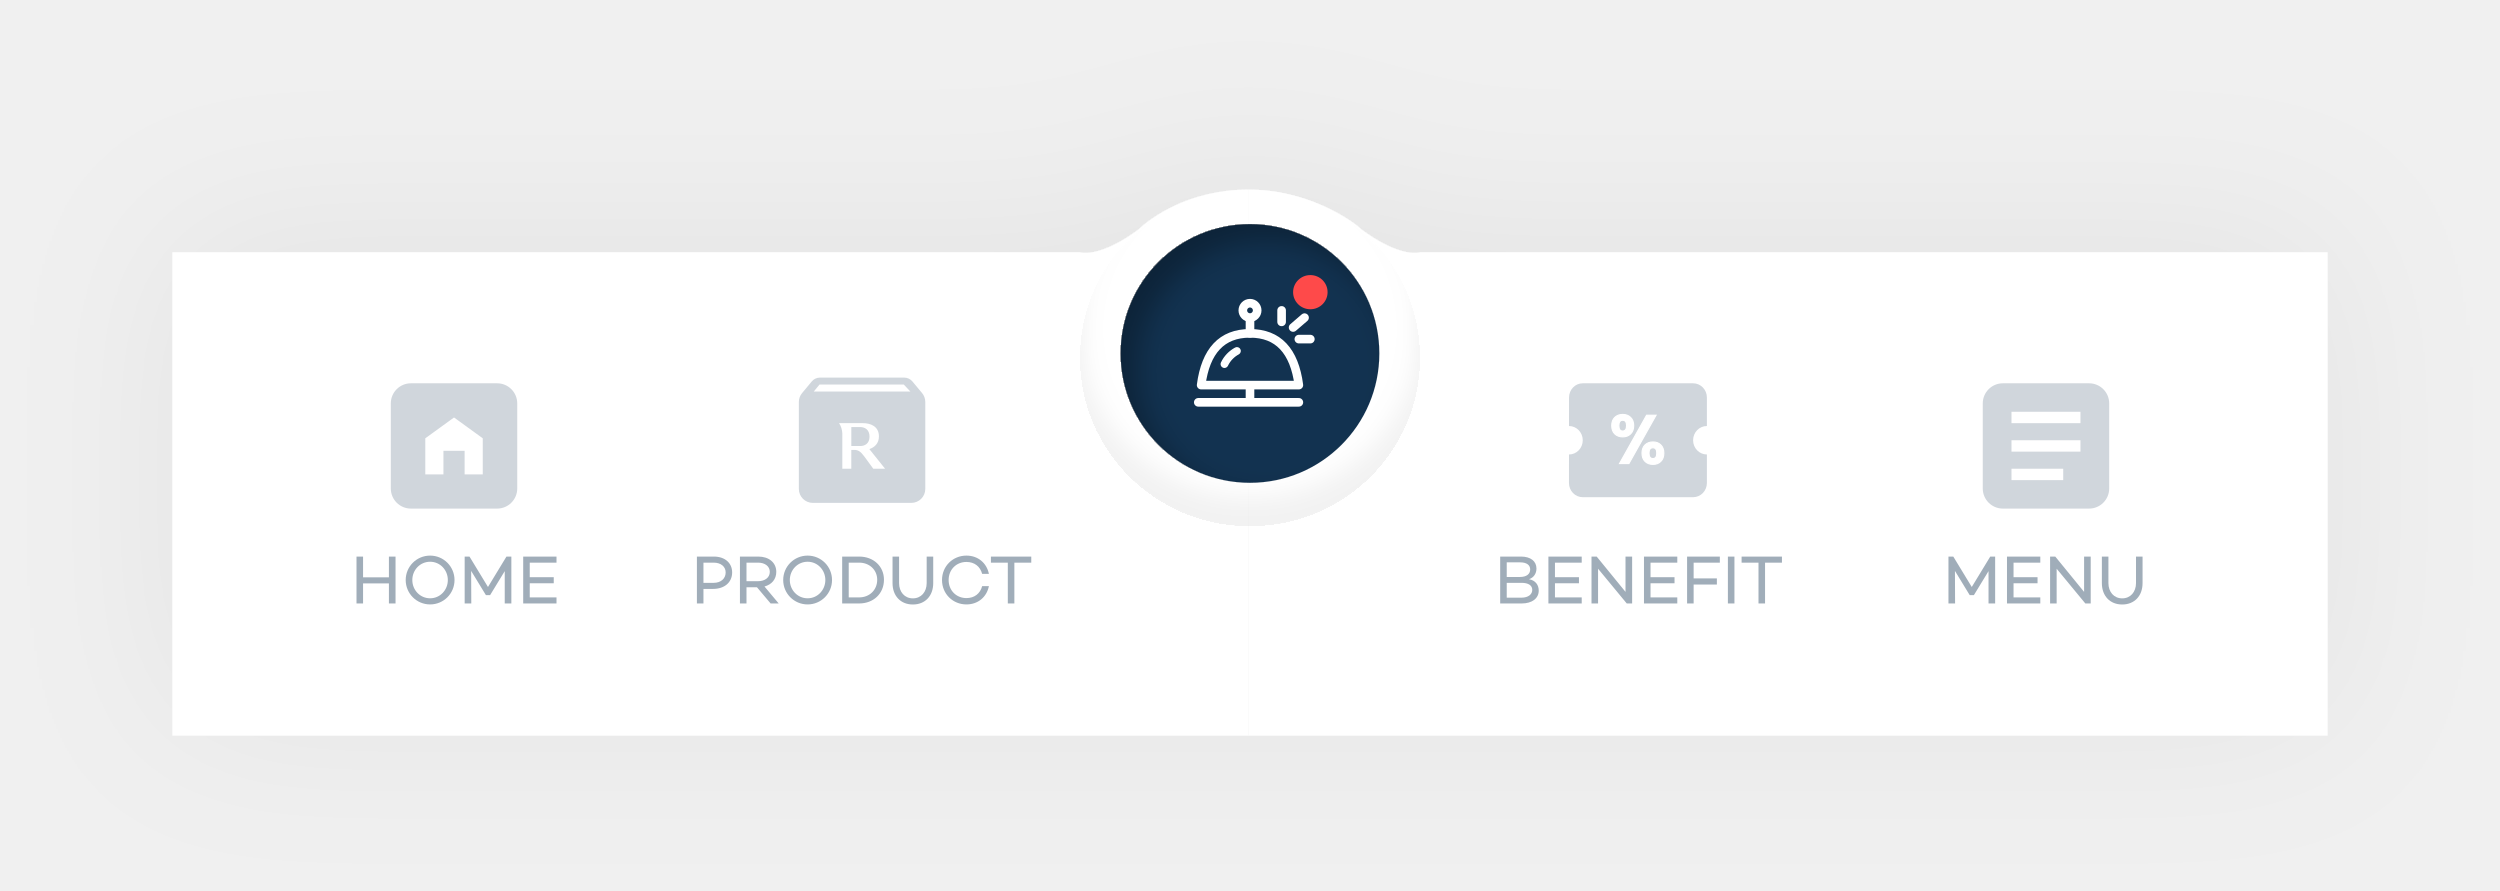
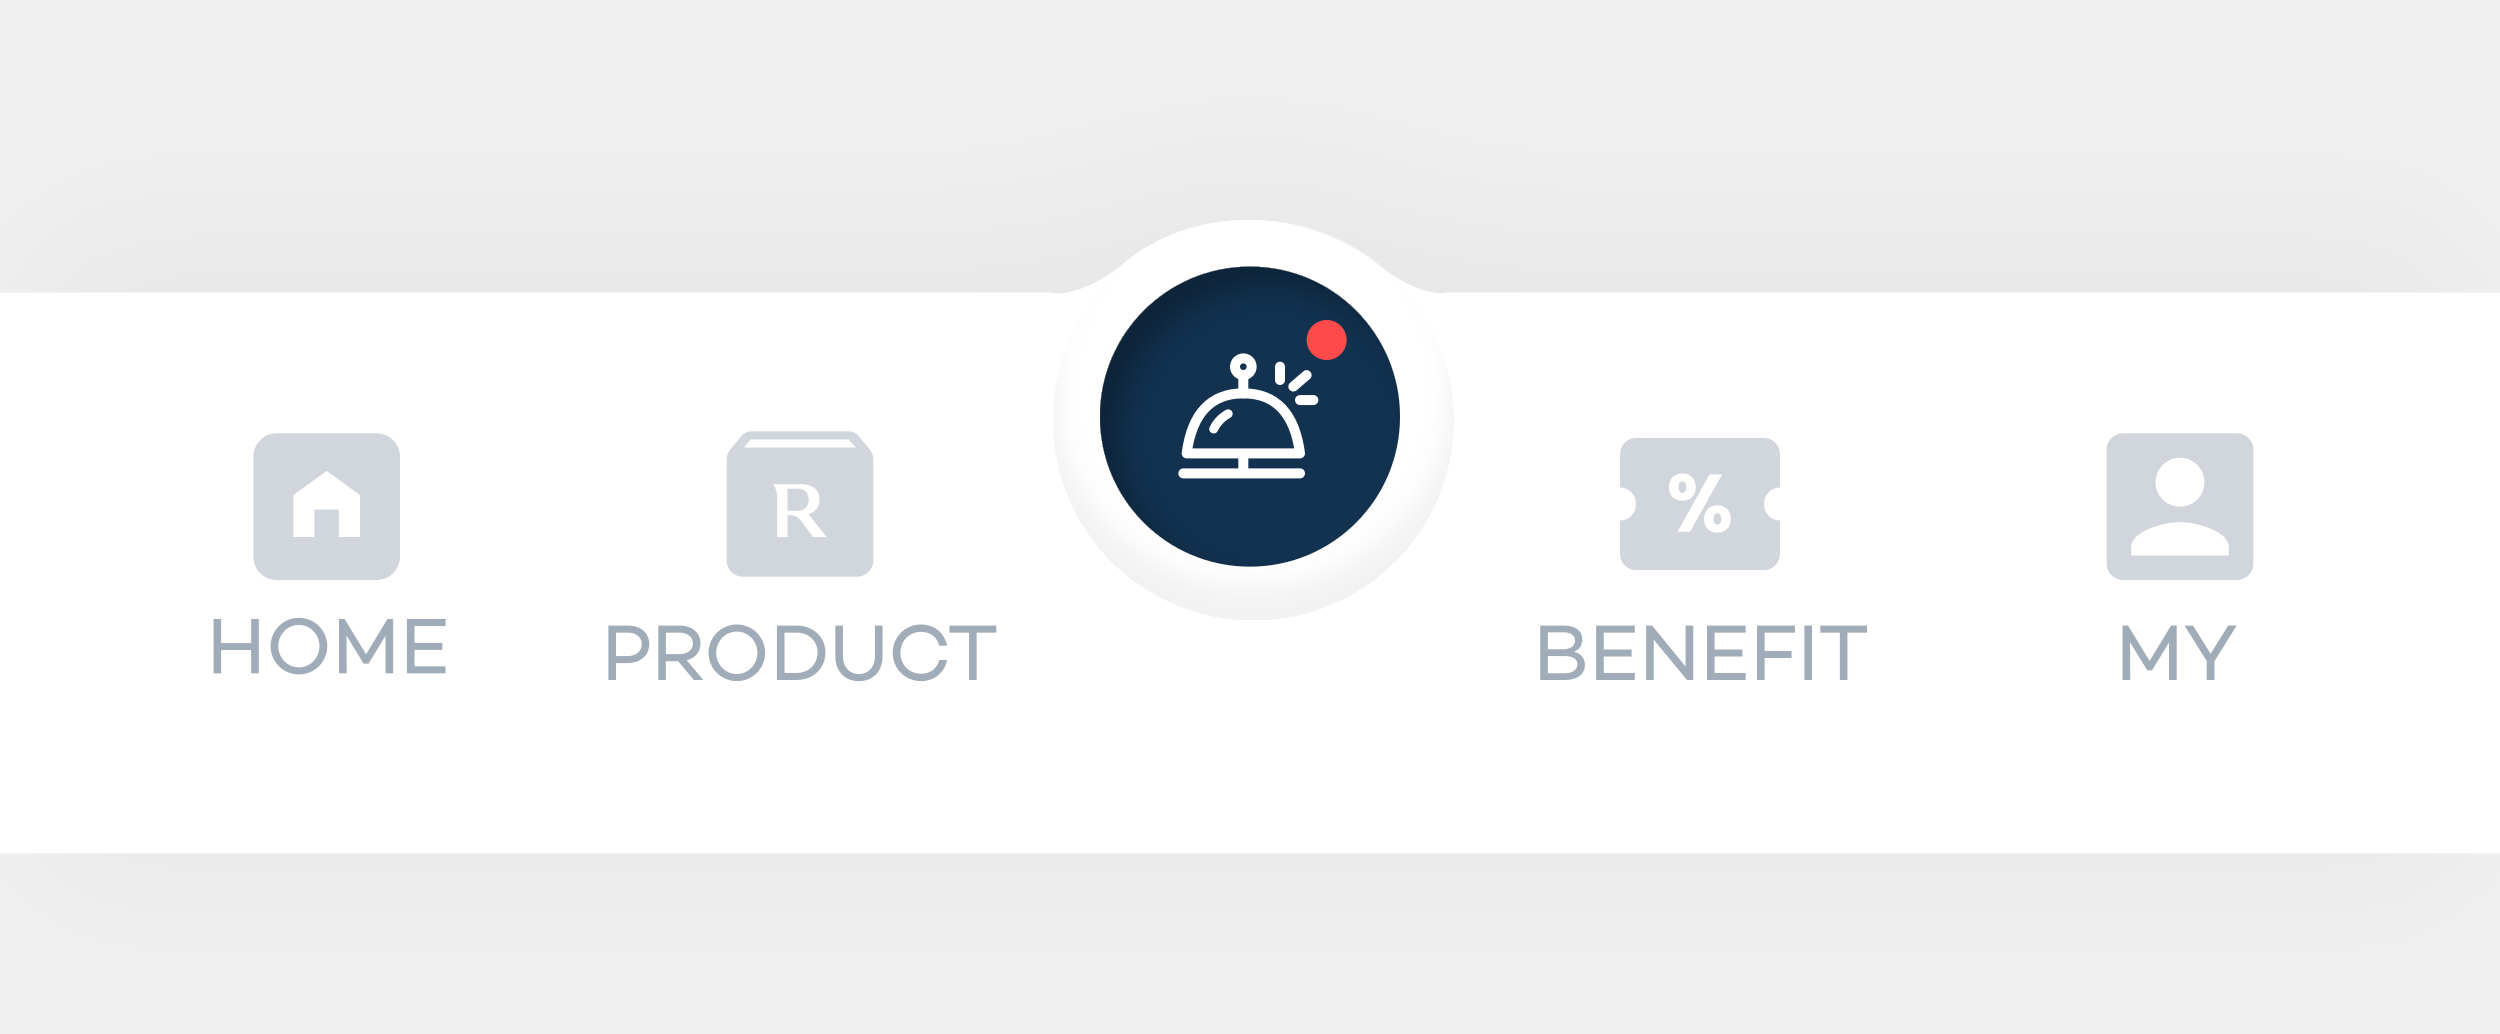
- <svg xmlns="http://www.w3.org/2000/svg" width="435" height="155" viewBox="0 0 435 155" fill="none">
-   <g filter="url(#filter0_d_240_4266)">
-     <path d="M187.895 43.897H30V128H217.218V33C206.786 33 200.207 37.936 198.045 39.985C192.632 44.009 189.023 44.27 187.895 43.897Z" fill="white" />
-     <path d="M247.105 43.897H405V128H217.218V33C227.086 33 234.793 37.936 236.955 39.985C242.368 44.009 245.977 44.27 247.105 43.897Z" fill="white" />
+ <svg xmlns="http://www.w3.org/2000/svg" width="375" height="155" viewBox="0 0 375 155" fill="none">
+   <g filter="url(#filter0_d_435_5675)">
+     <path d="M157.895 43.897H0V128H187.218V33C176.786 33 170.207 37.936 168.045 39.985C162.632 44.009 159.023 44.27 157.895 43.897Z" fill="white" />
+     <path d="M217.105 43.897H375V128H187.218V33C197.086 33 204.793 37.936 206.955 39.985C212.368 44.009 215.977 44.27 217.105 43.897Z" fill="white" />
  </g>
-   <g opacity="0.5" filter="url(#filter1_i_240_4266)">
-     <ellipse cx="217.5" cy="62.243" rx="29.5" ry="29.234" fill="white" />
+   <g opacity="0.5" filter="url(#filter1_i_435_5675)">
+     <circle cx="188" cy="63" r="30" fill="white" />
  </g>
-   <g filter="url(#filter2_i_240_4266)">
-     <ellipse cx="217.5" cy="61.506" rx="22.5" ry="22.498" fill="#123250" />
+   <g filter="url(#filter2_i_435_5675)">
+     <ellipse cx="187.5" cy="62.498" rx="22.5" ry="22.498" fill="#123250" />
  </g>
-   <path d="M213.055 63.902C212.962 63.901 212.872 63.877 212.791 63.833C212.71 63.788 212.642 63.724 212.592 63.646C212.543 63.568 212.514 63.479 212.508 63.387C212.502 63.295 212.519 63.203 212.558 63.12C213.074 62.032 213.927 61.139 214.992 60.572C215.119 60.511 215.266 60.502 215.401 60.546C215.536 60.59 215.648 60.685 215.714 60.81C215.781 60.936 215.796 61.081 215.757 61.218C215.718 61.354 215.628 61.47 215.505 61.541C214.651 61.996 213.966 62.713 213.553 63.587C213.508 63.681 213.437 63.76 213.349 63.816C213.261 63.871 213.159 63.901 213.055 63.902Z" fill="white" stroke="white" stroke-width="0.25" />
-   <path d="M217.5 58.007V55.507" stroke="white" stroke-width="1.5" stroke-linecap="round" />
-   <circle cx="217.5" cy="54.007" r="1.25" stroke="white" stroke-width="1.5" />
-   <path d="M217.5 67.505V70.005M208.5 70.005H226" stroke="white" stroke-width="1.5" stroke-linecap="round" />
-   <path d="M217.454 58.006C212.626 58.006 209.781 61.031 209 67.006H226C225.219 61.033 222.38 58.006 217.522 58.006H217.454Z" stroke="white" stroke-width="1.5" stroke-linejoin="round" />
-   <path d="M223 56.007V54.007" stroke="white" stroke-width="1.5" stroke-linecap="round" />
-   <path d="M226 59.006L228 59.006" stroke="white" stroke-width="1.5" stroke-linecap="round" />
-   <path d="M225 56.983L226.99 55.271" stroke="white" stroke-width="1.5" stroke-linecap="round" />
-   <ellipse cx="228" cy="50.837" rx="3" ry="2.973" fill="#FE4A4A" />
-   <rect opacity="0.5" x="337" y="58.766" width="38" height="37.657" fill="white" />
-   <rect x="345" y="66.693" width="22" height="21.802" rx="3.5" fill="#D0D6DC" />
-   <rect x="350" y="71.648" width="12" height="1.982" fill="white" />
-   <rect x="350" y="76.603" width="12" height="1.982" fill="white" />
-   <rect x="350" y="81.559" width="9" height="1.982" fill="white" />
-   <path d="M347.156 96.843V105.003H346.004V99.375L343.46 103.551H342.728L340.16 99.339L340.184 105.003H339.032V96.843H339.872L343.088 102.135L346.304 96.843H347.156ZM350.356 97.899V100.431H354.532V101.487H350.356V103.947H355.012V105.003H349.216V96.843H355.012V97.899H350.356ZM363.784 96.843V105.003H362.848L357.856 98.955V105.003H356.716V96.843H357.616L362.632 102.987V96.843H363.784ZM372.805 96.843V101.463C372.805 103.695 371.389 105.183 369.265 105.183C367.141 105.183 365.725 103.695 365.725 101.463V96.843H366.865V101.463C366.865 102.999 367.825 104.115 369.265 104.115C370.705 104.115 371.665 102.999 371.665 101.463V96.843H372.805Z" fill="#A0ADB9" />
-   <path d="M266.048 100.779C267.188 100.995 267.74 101.787 267.74 102.771C267.74 104.103 266.588 105.003 264.776 105.003H261.032V96.843H264.656C266.324 96.843 267.344 97.647 267.344 98.931C267.344 99.795 266.864 100.515 266.048 100.779ZM262.172 97.851V100.395H264.452C265.616 100.395 266.252 99.891 266.252 99.075C266.252 98.319 265.628 97.851 264.536 97.851H262.172ZM262.172 103.995H264.728C265.94 103.995 266.612 103.407 266.612 102.639C266.612 101.847 265.916 101.415 264.764 101.415H262.172V103.995ZM270.563 97.899V100.431H274.739V101.487H270.563V103.947H275.219V105.003H269.423V96.843H275.219V97.899H270.563ZM283.991 96.843V105.003H283.055L278.063 98.955V105.003H276.923V96.843H277.823L282.839 102.987V96.843H283.991ZM287.192 97.899V100.431H291.368V101.487H287.192V103.947H291.848V105.003H286.052V96.843H291.848V97.899H287.192ZM294.692 97.899V100.647H298.736V101.703H294.692V105.003H293.552V96.843H299.252V97.899H294.692ZM301.793 96.843V105.003H300.653V96.843H301.793ZM310.059 97.899H307.119V105.003H305.979V97.899H303.039V96.843H310.059V97.899Z" fill="#A0ADB9" />
-   <path d="M294.6 76.603C294.6 75.234 295.674 74.126 297 74.126V69.171C297 67.802 295.926 66.693 294.6 66.693H275.4C274.074 66.693 273.012 67.802 273.012 69.171L273.006 74.126C274.332 74.132 275.4 75.241 275.4 76.603C275.4 77.972 274.326 79.081 273.006 79.081L273 84.035C273 85.404 274.074 86.513 275.4 86.513H294.6C295.926 86.513 297 85.404 297 84.035V79.081C295.674 79.081 294.6 77.972 294.6 76.603ZM289.296 82.549L285 79.7L280.704 82.549L282 77.452L278.052 74.12L283.146 73.81L285 68.923L286.854 73.81L291.948 74.12L288 77.452L289.296 82.549Z" fill="#D0D6DC" />
-   <rect x="278" y="68.676" width="14" height="16.847" fill="#D0D6DC" />
-   <path d="M280.444 74.057C280.444 73.449 280.62 72.973 280.972 72.629C281.332 72.285 281.792 72.113 282.352 72.113C282.912 72.113 283.368 72.285 283.72 72.629C284.08 72.973 284.26 73.449 284.26 74.057C284.26 74.673 284.08 75.153 283.72 75.497C283.368 75.841 282.912 76.013 282.352 76.013C281.792 76.013 281.332 75.841 280.972 75.497C280.62 75.153 280.444 74.673 280.444 74.057ZM288.148 72.257L283.432 80.657H281.8L286.504 72.257H288.148ZM282.34 73.121C281.9 73.121 281.68 73.433 281.68 74.057C281.68 74.689 281.9 75.005 282.34 75.005C282.556 75.005 282.724 74.929 282.844 74.777C282.964 74.617 283.024 74.377 283.024 74.057C283.024 73.433 282.796 73.121 282.34 73.121ZM285.712 78.845C285.712 78.229 285.888 77.753 286.24 77.417C286.6 77.073 287.06 76.901 287.62 76.901C288.18 76.901 288.632 77.073 288.976 77.417C289.328 77.753 289.504 78.229 289.504 78.845C289.504 79.461 289.328 79.941 288.976 80.285C288.632 80.629 288.18 80.801 287.62 80.801C287.052 80.801 286.592 80.629 286.24 80.285C285.888 79.941 285.712 79.461 285.712 78.845ZM287.608 77.909C287.152 77.909 286.924 78.221 286.924 78.845C286.924 79.477 287.152 79.793 287.608 79.793C288.056 79.793 288.28 79.477 288.28 78.845C288.28 78.221 288.056 77.909 287.608 77.909Z" fill="white" />
-   <path d="M280.972 72.629L280.903 72.557L280.902 72.558L280.972 72.629ZM283.72 72.629L283.65 72.701L283.651 72.701L283.72 72.629ZM283.72 75.497L283.651 75.425L283.65 75.426L283.72 75.497ZM280.972 75.497L280.902 75.569L280.903 75.57L280.972 75.497ZM288.148 72.257L288.235 72.306L288.319 72.157H288.148V72.257ZM283.432 80.657V80.757H283.491L283.519 80.706L283.432 80.657ZM281.8 80.657L281.713 80.608L281.629 80.757H281.8V80.657ZM286.504 72.257V72.157H286.445L286.417 72.208L286.504 72.257ZM282.844 74.777L282.923 74.839L282.924 74.837L282.844 74.777ZM286.24 77.417L286.309 77.49L286.309 77.49L286.24 77.417ZM288.976 77.417L288.905 77.488L288.907 77.49L288.976 77.417ZM288.976 80.285L288.906 80.214L288.905 80.215L288.976 80.285ZM286.24 80.285L286.31 80.214L286.24 80.285ZM280.544 74.057C280.544 73.469 280.713 73.022 281.042 72.701L280.902 72.558C280.527 72.925 280.344 73.429 280.344 74.057H280.544ZM281.041 72.701C281.38 72.378 281.814 72.213 282.352 72.213V72.013C281.77 72.013 281.284 72.193 280.903 72.557L281.041 72.701ZM282.352 72.213C282.89 72.213 283.319 72.378 283.65 72.701L283.79 72.558C283.417 72.193 282.934 72.013 282.352 72.013V72.213ZM283.651 72.701C283.987 73.023 284.16 73.47 284.16 74.057H284.36C284.36 73.428 284.173 72.924 283.789 72.557L283.651 72.701ZM284.16 74.057C284.16 74.653 283.987 75.104 283.651 75.425L283.789 75.57C284.173 75.202 284.36 74.694 284.36 74.057H284.16ZM283.65 75.426C283.319 75.749 282.89 75.913 282.352 75.913V76.113C282.934 76.113 283.417 75.934 283.79 75.569L283.65 75.426ZM282.352 75.913C281.814 75.913 281.38 75.749 281.041 75.425L280.903 75.57C281.284 75.934 281.77 76.113 282.352 76.113V75.913ZM281.042 75.426C280.714 75.105 280.544 74.653 280.544 74.057H280.344C280.344 74.693 280.526 75.201 280.902 75.569L281.042 75.426ZM288.061 72.208L283.345 80.608L283.519 80.706L288.235 72.306L288.061 72.208ZM283.432 80.557H281.8V80.757H283.432V80.557ZM281.887 80.706L286.591 72.306L286.417 72.208L281.713 80.608L281.887 80.706ZM286.504 72.357H288.148V72.157H286.504V72.357ZM282.34 73.021C282.093 73.021 281.895 73.111 281.763 73.298C281.636 73.478 281.58 73.737 281.58 74.057H281.78C281.78 73.754 281.834 73.544 281.927 73.413C282.015 73.288 282.147 73.221 282.34 73.221V73.021ZM281.58 74.057C281.58 74.382 281.636 74.643 281.763 74.825C281.895 75.014 282.093 75.105 282.34 75.105V74.905C282.147 74.905 282.015 74.838 281.927 74.711C281.834 74.578 281.78 74.365 281.78 74.057H281.58ZM282.34 75.105C282.583 75.105 282.781 75.018 282.922 74.839L282.766 74.715C282.667 74.84 282.529 74.905 282.34 74.905V75.105ZM282.924 74.837C283.063 74.652 283.124 74.387 283.124 74.057H282.924C282.924 74.368 282.865 74.582 282.764 74.717L282.924 74.837ZM283.124 74.057C283.124 73.736 283.066 73.477 282.934 73.296C282.797 73.11 282.593 73.021 282.34 73.021V73.221C282.543 73.221 282.681 73.289 282.772 73.414C282.868 73.546 282.924 73.754 282.924 74.057H283.124ZM285.812 78.845C285.812 78.249 285.982 77.802 286.309 77.49L286.171 77.345C285.794 77.704 285.612 78.21 285.612 78.845H285.812ZM286.309 77.49C286.648 77.166 287.082 77.001 287.62 77.001V76.801C287.038 76.801 286.552 76.981 286.171 77.345L286.309 77.49ZM287.62 77.001C288.158 77.001 288.583 77.166 288.905 77.488L289.047 77.347C288.681 76.981 288.202 76.801 287.62 76.801V77.001ZM288.907 77.49C289.234 77.802 289.404 78.249 289.404 78.845H289.604C289.604 78.21 289.422 77.704 289.045 77.345L288.907 77.49ZM289.404 78.845C289.404 79.442 289.234 79.893 288.906 80.214L289.046 80.357C289.422 79.989 289.604 79.481 289.604 78.845H289.404ZM288.905 80.215C288.583 80.537 288.158 80.701 287.62 80.701V80.901C288.202 80.901 288.681 80.722 289.047 80.356L288.905 80.215ZM287.62 80.701C287.074 80.701 286.64 80.537 286.31 80.214L286.17 80.357C286.544 80.722 287.03 80.901 287.62 80.901V80.701ZM286.31 80.214C285.982 79.893 285.812 79.442 285.812 78.845H285.612C285.612 79.481 285.794 79.989 286.17 80.357L286.31 80.214ZM287.608 77.809C287.355 77.809 287.151 77.898 287.014 78.084C286.882 78.265 286.824 78.524 286.824 78.845H287.024C287.024 78.542 287.08 78.334 287.176 78.202C287.267 78.077 287.405 78.009 287.608 78.009V77.809ZM286.824 78.845C286.824 79.17 286.882 79.432 287.014 79.615C287.15 79.803 287.354 79.893 287.608 79.893V79.693C287.406 79.693 287.268 79.625 287.176 79.498C287.08 79.364 287.024 79.152 287.024 78.845H286.824ZM287.608 79.893C287.859 79.893 288.06 79.803 288.194 79.614C288.323 79.431 288.38 79.17 288.38 78.845H288.18C288.18 79.153 288.125 79.365 288.03 79.498C287.94 79.626 287.805 79.693 287.608 79.693V79.893ZM288.38 78.845C288.38 78.524 288.323 78.266 288.193 78.085C288.059 77.898 287.858 77.809 287.608 77.809V78.009C287.806 78.009 287.941 78.076 288.031 78.201C288.125 78.333 288.18 78.542 288.18 78.845H288.38Z" fill="white" />
-   <path d="M121.261 96.843H124.213C126.121 96.843 127.393 97.947 127.393 99.603C127.393 101.331 126.061 102.471 124.069 102.471H122.401V105.003H121.261V96.843ZM122.401 101.415H124.177C125.425 101.415 126.265 100.683 126.265 99.603C126.265 98.583 125.425 97.899 124.177 97.899H122.401V101.415ZM131.713 102.183H129.889V105.003H128.749V96.843H131.941C133.777 96.843 135.073 97.875 135.073 99.507C135.073 100.803 134.269 101.715 133.021 102.051L135.493 105.003H134.089L131.713 102.183ZM129.889 101.127H131.905C133.069 101.127 133.945 100.515 133.945 99.507C133.945 98.511 133.069 97.899 131.905 97.899H129.889V101.127ZM140.525 96.675C142.877 96.675 144.773 98.571 144.773 100.923C144.773 103.275 142.877 105.171 140.525 105.171C138.173 105.171 136.277 103.275 136.277 100.923C136.277 98.571 138.173 96.675 140.525 96.675ZM140.525 104.103C142.265 104.103 143.609 102.663 143.609 100.923C143.609 99.183 142.265 97.743 140.525 97.743C138.773 97.743 137.429 99.183 137.429 100.923C137.429 102.663 138.773 104.103 140.525 104.103ZM146.538 96.843H149.49C151.998 96.843 153.81 98.535 153.81 100.875C153.81 103.275 151.998 105.003 149.49 105.003H146.538V96.843ZM147.678 103.947H149.49C151.302 103.947 152.634 102.651 152.634 100.875C152.634 99.171 151.302 97.899 149.49 97.899H147.678V103.947ZM162.381 96.843V101.463C162.381 103.695 160.965 105.183 158.841 105.183C156.717 105.183 155.301 103.695 155.301 101.463V96.843H156.441V101.463C156.441 102.999 157.401 104.115 158.841 104.115C160.281 104.115 161.241 102.999 161.241 101.463V96.843H162.381ZM168.158 104.067C169.562 104.067 170.558 103.275 170.894 101.991H172.07C171.686 103.887 170.174 105.171 168.158 105.171C165.806 105.171 163.91 103.347 163.91 100.923C163.91 98.499 165.806 96.675 168.158 96.675C170.174 96.675 171.686 97.959 172.07 99.855H170.894C170.558 98.571 169.562 97.779 168.158 97.779C166.406 97.779 165.062 99.099 165.062 100.923C165.062 102.747 166.406 104.067 168.158 104.067ZM179.44 97.899H176.5V105.003H175.36V97.899H172.42V96.843H179.44V97.899Z" fill="#A0ADB9" />
-   <path d="M160.444 68.397L158.751 66.362C158.409 65.963 157.902 65.702 157.333 65.702H142.667C142.098 65.702 141.591 65.963 141.255 66.362L139.562 68.397C139.208 68.821 139 69.354 139 69.941V85.081C139 86.42 140.094 87.504 141.444 87.504H158.556C159.906 87.504 161 86.42 161 85.081V69.941C161 69.354 160.792 68.821 160.444 68.397ZM150 73.575L156.722 80.237H152.444V82.659H147.556V80.237H143.278L150 73.575ZM141.597 68.124L142.593 66.913H157.26L158.403 68.124H141.597Z" fill="#D0D6DC" />
-   <rect x="142" y="71.648" width="16" height="12.883" fill="#D0D6DC" />
-   <path d="M152.934 75.932C152.934 74.143 151.415 73.63 150.18 73.63H146C146.343 74.161 146.537 74.778 146.563 75.416V81.558H148.124V78.283H148.624C149.266 78.283 149.716 78.5 150.383 79.416L151.949 81.558H154L151.269 78.141C152.16 77.842 152.934 77.175 152.934 75.932ZM148.129 77.607V74.305H149.629C150.489 74.305 151.297 74.746 151.297 75.981C151.297 77.216 150.422 77.607 149.724 77.607H148.129Z" fill="white" />
-   <rect opacity="0.5" x="60" y="58.766" width="38" height="37.657" fill="white" />
-   <rect x="68" y="66.693" width="22" height="21.802" rx="3.5" fill="#D0D6DC" />
-   <path d="M84 82.55V76.266L79 72.64L74 76.266V82.55H77.158V78.441H80.842V82.55H84Z" fill="white" />
-   <path d="M68.824 96.843V105.003H67.672V101.511H63.172V105.003H62.032V96.843H63.172V100.455H67.672V96.843H68.824ZM74.839 96.675C77.191 96.675 79.087 98.571 79.087 100.923C79.087 103.275 77.191 105.171 74.839 105.171C72.487 105.171 70.591 103.275 70.591 100.923C70.591 98.571 72.487 96.675 74.839 96.675ZM74.839 104.103C76.579 104.103 77.923 102.663 77.923 100.923C77.923 99.183 76.579 97.743 74.839 97.743C73.087 97.743 71.743 99.183 71.743 100.923C71.743 102.663 73.087 104.103 74.839 104.103ZM88.976 96.843V105.003H87.824V99.375L85.28 103.551H84.548L81.98 99.339L82.004 105.003H80.852V96.843H81.692L84.908 102.135L88.124 96.843H88.976ZM92.176 97.899V100.431H96.352V101.487H92.176V103.947H96.832V105.003H91.036V96.843H96.832V97.899H92.176Z" fill="#A0ADB9" />
+   <path d="M182.056 64.902C181.963 64.902 181.873 64.878 181.792 64.833C181.711 64.788 181.643 64.724 181.593 64.647C181.544 64.569 181.515 64.48 181.509 64.388C181.503 64.296 181.52 64.204 181.559 64.12C182.075 63.032 182.928 62.139 183.992 61.573C184.12 61.512 184.267 61.502 184.402 61.547C184.537 61.591 184.649 61.686 184.715 61.811C184.782 61.936 184.797 62.082 184.758 62.218C184.719 62.354 184.629 62.47 184.506 62.541C183.652 62.996 182.967 63.714 182.554 64.588C182.509 64.681 182.438 64.761 182.35 64.816C182.262 64.872 182.16 64.902 182.056 64.902Z" fill="white" stroke="white" stroke-width="0.25" />
+   <path d="M186.5 59.007V56.507" stroke="white" stroke-width="1.5" stroke-linecap="round" />
+   <circle cx="186.5" cy="55.007" r="1.25" stroke="white" stroke-width="1.5" />
+   <path d="M186.5 68.506V71.006M177.5 71.006H195" stroke="white" stroke-width="1.5" stroke-linecap="round" />
+   <path d="M186.454 59.007C181.626 59.007 178.781 62.032 178 68.007H195C194.219 62.034 191.38 59.007 186.522 59.007H186.454Z" stroke="white" stroke-width="1.5" stroke-linejoin="round" />
+   <path d="M192 57.007V55.007" stroke="white" stroke-width="1.5" stroke-linecap="round" />
+   <path d="M195 60.007L197 60.007" stroke="white" stroke-width="1.5" stroke-linecap="round" />
+   <path d="M194 57.983L195.99 56.271" stroke="white" stroke-width="1.5" stroke-linecap="round" />
+   <circle cx="199" cy="51" r="3" fill="#FE4A4A" />
+   <path d="M326.504 93.84V102H325.352V96.372L322.808 100.548H322.076L319.508 96.336L319.532 102H318.38V93.84H319.22L322.436 99.132L325.652 93.84H326.504ZM335.499 93.84L332.175 99.168V102H331.011V99.168L327.687 93.84H328.959L331.587 98.064L334.227 93.84H335.499Z" fill="#A0ADB9" />
+   <path d="M316 67.444V84.555C316 85.906 317.094 87 318.444 87H335.556C336.906 87 338 85.906 338 84.555V67.444C338 66.094 336.906 65 335.556 65H318.444C317.094 65 316 66.094 316 67.444ZM330.667 72.333C330.667 74.362 329.023 76 327 76C324.977 76 323.333 74.362 323.333 72.333C323.333 70.31 324.977 68.666 327 68.666C329.023 68.666 330.667 70.31 330.667 72.333ZM319.667 82.111C319.667 79.666 324.556 78.322 327 78.322C329.444 78.322 334.333 79.666 334.333 82.111V83.333H319.667V82.111Z" fill="#D0D6DC" />
+   <path d="M236.048 97.776C237.188 97.992 237.74 98.784 237.74 99.768C237.74 101.1 236.588 102 234.776 102H231.032V93.84H234.656C236.324 93.84 237.344 94.644 237.344 95.928C237.344 96.792 236.864 97.512 236.048 97.776ZM232.172 94.848V97.392H234.452C235.616 97.392 236.252 96.888 236.252 96.072C236.252 95.316 235.628 94.848 234.536 94.848H232.172ZM232.172 100.992H234.728C235.94 100.992 236.612 100.404 236.612 99.636C236.612 98.844 235.916 98.412 234.764 98.412H232.172V100.992ZM240.563 94.896V97.428H244.739V98.484H240.563V100.944H245.219V102H239.423V93.84H245.219V94.896H240.563ZM253.991 93.84V102H253.055L248.063 95.952V102H246.923V93.84H247.823L252.839 99.984V93.84H253.991ZM257.192 94.896V97.428H261.368V98.484H257.192V100.944H261.848V102H256.052V93.84H261.848V94.896H257.192ZM264.692 94.896V97.644H268.736V98.7H264.692V102H263.552V93.84H269.252V94.896H264.692ZM271.793 93.84V102H270.653V93.84H271.793ZM280.059 94.896H277.119V102H275.979V94.896H273.039V93.84H280.059V94.896Z" fill="#A0ADB9" />
+   <g clip-path="url(#clip0_435_5675)">
+     <path d="M264.6 75.603C264.6 74.234 265.674 73.126 267 73.126V68.171C267 66.802 265.926 65.693 264.6 65.693H245.4C244.074 65.693 243.012 66.802 243.012 68.171L243.006 73.126C244.332 73.132 245.4 74.24 245.4 75.603C245.4 76.972 244.326 78.081 243.006 78.081L243 83.035C243 84.404 244.074 85.513 245.4 85.513H264.6C265.926 85.513 267 84.404 267 83.035V78.081C265.674 78.081 264.6 76.972 264.6 75.603ZM259.296 81.549L255 78.7L250.704 81.549L252 76.452L248.052 73.119L253.146 72.81L255 67.923L256.854 72.81L261.948 73.119L258 76.452L259.296 81.549Z" fill="#D0D6DC" />
+     <rect x="248" y="67.675" width="14" height="16.847" fill="#D0D6DC" />
+     <path d="M250.444 73.057C250.444 72.449 250.62 71.973 250.972 71.629C251.332 71.285 251.792 71.113 252.352 71.113C252.912 71.113 253.368 71.285 253.72 71.629C254.08 71.973 254.26 72.449 254.26 73.057C254.26 73.673 254.08 74.153 253.72 74.497C253.368 74.841 252.912 75.013 252.352 75.013C251.792 75.013 251.332 74.841 250.972 74.497C250.62 74.153 250.444 73.673 250.444 73.057ZM258.148 71.257L253.432 79.657H251.8L256.504 71.257H258.148ZM252.34 72.121C251.9 72.121 251.68 72.433 251.68 73.057C251.68 73.689 251.9 74.005 252.34 74.005C252.556 74.005 252.724 73.929 252.844 73.777C252.964 73.617 253.024 73.377 253.024 73.057C253.024 72.433 252.796 72.121 252.34 72.121ZM255.712 77.845C255.712 77.229 255.888 76.753 256.24 76.417C256.6 76.073 257.06 75.901 257.62 75.901C258.18 75.901 258.632 76.073 258.976 76.417C259.328 76.753 259.504 77.229 259.504 77.845C259.504 78.461 259.328 78.941 258.976 79.285C258.632 79.629 258.18 79.801 257.62 79.801C257.052 79.801 256.592 79.629 256.24 79.285C255.888 78.941 255.712 78.461 255.712 77.845ZM257.608 76.909C257.152 76.909 256.924 77.221 256.924 77.845C256.924 78.477 257.152 78.793 257.608 78.793C258.056 78.793 258.28 78.477 258.28 77.845C258.28 77.221 258.056 76.909 257.608 76.909Z" fill="white" />
+     <path d="M250.972 71.629L250.903 71.557L250.902 71.558L250.972 71.629ZM253.72 71.629L253.65 71.701L253.651 71.702L253.72 71.629ZM253.72 74.497L253.651 74.425L253.65 74.426L253.72 74.497ZM250.972 74.497L250.902 74.569L250.903 74.57L250.972 74.497ZM258.148 71.257L258.235 71.306L258.319 71.157H258.148V71.257ZM253.432 79.657V79.757H253.491L253.519 79.706L253.432 79.657ZM251.8 79.657L251.713 79.609L251.629 79.757H251.8V79.657ZM256.504 71.257V71.157H256.445L256.417 71.209L256.504 71.257ZM252.844 73.777L252.923 73.839L252.924 73.837L252.844 73.777ZM256.24 76.417L256.309 76.49L256.309 76.49L256.24 76.417ZM258.976 76.417L258.905 76.488L258.907 76.49L258.976 76.417ZM258.976 79.285L258.906 79.214L258.905 79.215L258.976 79.285ZM256.24 79.285L256.31 79.214L256.24 79.285ZM250.544 73.057C250.544 72.469 250.713 72.022 251.042 71.701L250.902 71.558C250.527 71.925 250.344 72.429 250.344 73.057H250.544ZM251.041 71.702C251.38 71.378 251.814 71.213 252.352 71.213V71.013C251.77 71.013 251.284 71.193 250.903 71.557L251.041 71.702ZM252.352 71.213C252.89 71.213 253.319 71.378 253.65 71.701L253.79 71.558C253.417 71.193 252.934 71.013 252.352 71.013V71.213ZM253.651 71.702C253.987 72.023 254.16 72.47 254.16 73.057H254.36C254.36 72.428 254.173 71.924 253.789 71.557L253.651 71.702ZM254.16 73.057C254.16 73.653 253.987 74.104 253.651 74.425L253.789 74.57C254.173 74.203 254.36 73.694 254.36 73.057H254.16ZM253.65 74.426C253.319 74.749 252.89 74.913 252.352 74.913V75.113C252.934 75.113 253.417 74.934 253.79 74.569L253.65 74.426ZM252.352 74.913C251.814 74.913 251.38 74.749 251.041 74.425L250.903 74.57C251.284 74.934 251.77 75.113 252.352 75.113V74.913ZM251.042 74.426C250.714 74.105 250.544 73.654 250.544 73.057H250.344C250.344 73.693 250.526 74.202 250.902 74.569L251.042 74.426ZM258.061 71.208L253.345 79.608L253.519 79.706L258.235 71.306L258.061 71.208ZM253.432 79.557H251.8V79.757H253.432V79.557ZM251.887 79.706L256.591 71.306L256.417 71.209L251.713 79.609L251.887 79.706ZM256.504 71.357H258.148V71.157H256.504V71.357ZM252.34 72.021C252.093 72.021 251.895 72.111 251.763 72.298C251.636 72.478 251.58 72.737 251.58 73.057H251.78C251.78 72.754 251.834 72.544 251.927 72.413C252.015 72.288 252.147 72.221 252.34 72.221V72.021ZM251.58 73.057C251.58 73.382 251.636 73.643 251.763 73.826C251.895 74.014 252.093 74.105 252.34 74.105V73.905C252.147 73.905 252.015 73.838 251.927 73.711C251.834 73.578 251.78 73.365 251.78 73.057H251.58ZM252.34 74.105C252.583 74.105 252.781 74.018 252.922 73.839L252.766 73.715C252.667 73.84 252.529 73.905 252.34 73.905V74.105ZM252.924 73.837C253.063 73.652 253.124 73.387 253.124 73.057H252.924C252.924 73.368 252.865 73.582 252.764 73.717L252.924 73.837ZM253.124 73.057C253.124 72.736 253.066 72.477 252.934 72.296C252.797 72.11 252.593 72.021 252.34 72.021V72.221C252.543 72.221 252.681 72.289 252.772 72.414C252.868 72.546 252.924 72.755 252.924 73.057H253.124ZM255.812 77.845C255.812 77.249 255.982 76.802 256.309 76.49L256.171 76.345C255.794 76.705 255.612 77.21 255.612 77.845H255.812ZM256.309 76.49C256.648 76.166 257.082 76.001 257.62 76.001V75.801C257.038 75.801 256.552 75.981 256.171 76.345L256.309 76.49ZM257.62 76.001C258.158 76.001 258.583 76.166 258.905 76.488L259.047 76.347C258.681 75.981 258.202 75.801 257.62 75.801V76.001ZM258.907 76.49C259.234 76.802 259.404 77.249 259.404 77.845H259.604C259.604 77.21 259.422 76.705 259.045 76.345L258.907 76.49ZM259.404 77.845C259.404 78.442 259.234 78.893 258.906 79.214L259.046 79.357C259.422 78.99 259.604 78.481 259.604 77.845H259.404ZM258.905 79.215C258.583 79.537 258.158 79.701 257.62 79.701V79.901C258.202 79.901 258.681 79.722 259.047 79.356L258.905 79.215ZM257.62 79.701C257.074 79.701 256.64 79.537 256.31 79.214L256.17 79.357C256.544 79.722 257.03 79.901 257.62 79.901V79.701ZM256.31 79.214C255.982 78.893 255.812 78.442 255.812 77.845H255.612C255.612 78.481 255.794 78.99 256.17 79.357L256.31 79.214ZM257.608 76.809C257.355 76.809 257.151 76.898 257.014 77.084C256.882 77.265 256.824 77.524 256.824 77.845H257.024C257.024 77.543 257.08 77.334 257.176 77.202C257.267 77.077 257.405 77.009 257.608 77.009V76.809ZM256.824 77.845C256.824 78.17 256.882 78.432 257.014 78.615C257.15 78.804 257.354 78.893 257.608 78.893V78.693C257.406 78.693 257.268 78.625 257.176 78.498C257.08 78.365 257.024 78.152 257.024 77.845H256.824ZM257.608 78.893C257.859 78.893 258.06 78.803 258.194 78.614C258.323 78.432 258.38 78.17 258.38 77.845H258.18C258.18 78.153 258.125 78.365 258.03 78.499C257.94 78.626 257.805 78.693 257.608 78.693V78.893ZM258.38 77.845C258.38 77.524 258.323 77.266 258.193 77.085C258.059 76.898 257.858 76.809 257.608 76.809V77.009C257.806 77.009 257.941 77.076 258.031 77.202C258.125 77.333 258.18 77.542 258.18 77.845H258.38Z" fill="white" />
+   </g>
+   <path d="M91.26 93.84H94.213C96.121 93.84 97.392 94.944 97.392 96.6C97.392 98.328 96.061 99.468 94.069 99.468H92.4V102H91.26V93.84ZM92.4 98.412H94.177C95.424 98.412 96.264 97.68 96.264 96.6C96.264 95.58 95.424 94.896 94.177 94.896H92.4V98.412ZM101.713 99.18H99.889V102H98.749V93.84H101.941C103.777 93.84 105.073 94.872 105.073 96.504C105.073 97.8 104.269 98.712 103.021 99.048L105.493 102H104.089L101.713 99.18ZM99.889 98.124H101.905C103.069 98.124 103.945 97.512 103.945 96.504C103.945 95.508 103.069 94.896 101.905 94.896H99.889V98.124ZM110.525 93.672C112.877 93.672 114.773 95.568 114.773 97.92C114.773 100.272 112.877 102.168 110.525 102.168C108.173 102.168 106.277 100.272 106.277 97.92C106.277 95.568 108.173 93.672 110.525 93.672ZM110.525 101.1C112.265 101.1 113.609 99.66 113.609 97.92C113.609 96.18 112.265 94.74 110.525 94.74C108.773 94.74 107.429 96.18 107.429 97.92C107.429 99.66 108.773 101.1 110.525 101.1ZM116.538 93.84H119.49C121.998 93.84 123.81 95.532 123.81 97.872C123.81 100.272 121.998 102 119.49 102H116.538V93.84ZM117.678 100.944H119.49C121.302 100.944 122.634 99.648 122.634 97.872C122.634 96.168 121.302 94.896 119.49 94.896H117.678V100.944ZM132.381 93.84V98.46C132.381 100.692 130.965 102.18 128.841 102.18C126.717 102.18 125.301 100.692 125.301 98.46V93.84H126.441V98.46C126.441 99.996 127.401 101.112 128.841 101.112C130.281 101.112 131.241 99.996 131.241 98.46V93.84H132.381ZM138.158 101.064C139.562 101.064 140.558 100.272 140.894 98.988H142.07C141.686 100.884 140.174 102.168 138.158 102.168C135.806 102.168 133.91 100.344 133.91 97.92C133.91 95.496 135.806 93.672 138.158 93.672C140.174 93.672 141.686 94.956 142.07 96.852H140.894C140.558 95.568 139.562 94.776 138.158 94.776C136.406 94.776 135.062 96.096 135.062 97.92C135.062 99.744 136.406 101.064 138.158 101.064ZM149.44 94.896H146.5V102H145.36V94.896H142.42V93.84H149.44V94.896Z" fill="#A0ADB9" />
+   <path d="M130.444 67.397L128.751 65.362C128.409 64.963 127.902 64.702 127.333 64.702H112.667C112.098 64.702 111.591 64.963 111.255 65.362L109.562 67.397C109.208 67.821 109 68.354 109 68.942V84.082C109 85.42 110.094 86.504 111.444 86.504H128.556C129.906 86.504 131 85.42 131 84.082V68.942C131 68.354 130.792 67.821 130.444 67.397ZM120 72.575L126.722 79.237H122.444V81.659H117.556V79.237H113.278L120 72.575ZM111.597 67.125L112.593 65.914H127.26L128.403 67.125H111.597Z" fill="#D0D6DC" />
+   <rect x="112" y="70.648" width="16" height="12.883" fill="#D0D6DC" />
+   <path d="M122.934 74.932C122.934 73.144 121.415 72.63 120.18 72.63H116C116.343 73.161 116.537 73.779 116.563 74.416V80.559H118.124V77.283H118.624C119.266 77.283 119.716 77.501 120.383 78.417L121.949 80.559H124L121.269 77.141C122.16 76.843 122.934 76.176 122.934 74.932ZM118.129 76.608V73.306H119.629C120.489 73.306 121.297 73.746 121.297 74.981C121.297 76.216 120.422 76.608 119.724 76.608H118.129Z" fill="white" />
+   <rect x="38" y="65" width="22" height="22" rx="3.5" fill="#D0D6DC" />
+   <path d="M54 80.55V74.265L49 70.639L44 74.265V80.55H47.158V76.441H50.842V80.55H54Z" fill="white" />
+   <path d="M38.824 92.843V101.003H37.672V97.511H33.172V101.003H32.032V92.843H33.172V96.455H37.672V92.843H38.824ZM44.839 92.675C47.191 92.675 49.087 94.571 49.087 96.923C49.087 99.275 47.191 101.171 44.839 101.171C42.487 101.171 40.591 99.275 40.591 96.923C40.591 94.571 42.487 92.675 44.839 92.675ZM44.839 100.103C46.579 100.103 47.923 98.663 47.923 96.923C47.923 95.183 46.579 93.743 44.839 93.743C43.087 93.743 41.743 95.183 41.743 96.923C41.743 98.663 43.087 100.103 44.839 100.103ZM58.976 92.843V101.003H57.824V95.375L55.28 99.551H54.548L51.98 95.339L52.004 101.003H50.852V92.843H51.692L54.908 98.135L58.124 92.843H58.976ZM62.176 93.899V96.431H66.352V97.487H62.176V99.947H66.832V101.003H61.036V92.843H66.832V93.899H62.176Z" fill="#A0ADB9" />
  <defs>
-     <filter id="filter0_d_240_4266" x="0" y="0" width="435" height="155" filterUnits="userSpaceOnUse" color-interpolation-filters="sRGB">
+     <filter id="filter0_d_435_5675" x="-30" y="0" width="435" height="155" filterUnits="userSpaceOnUse" color-interpolation-filters="sRGB">
      <feFlood flood-opacity="0" result="BackgroundImageFix" />
      <feColorMatrix in="SourceAlpha" type="matrix" values="0 0 0 0 0 0 0 0 0 0 0 0 0 0 0 0 0 0 127 0" result="hardAlpha" />
      <feOffset dy="-3" />
      <feGaussianBlur stdDeviation="15" />
      <feComposite in2="hardAlpha" operator="out" />
      <feColorMatrix type="matrix" values="0 0 0 0 0 0 0 0 0 0 0 0 0 0 0 0 0 0 0.05 0" />
-       <feBlend mode="normal" in2="BackgroundImageFix" result="effect1_dropShadow_240_4266" />
-       <feBlend mode="normal" in="SourceGraphic" in2="effect1_dropShadow_240_4266" result="shape" />
+       <feBlend mode="normal" in2="BackgroundImageFix" result="effect1_dropShadow_435_5675" />
+       <feBlend mode="normal" in="SourceGraphic" in2="effect1_dropShadow_435_5675" result="shape" />
    </filter>
-     <filter id="filter1_i_240_4266" x="188" y="29.009" width="59" height="62.468" filterUnits="userSpaceOnUse" color-interpolation-filters="sRGB">
+     <filter id="filter1_i_435_5675" x="158" y="29" width="60" height="64" filterUnits="userSpaceOnUse" color-interpolation-filters="sRGB">
      <feFlood flood-opacity="0" result="BackgroundImageFix" />
      <feBlend mode="normal" in="SourceGraphic" in2="BackgroundImageFix" result="shape" />
      <feColorMatrix in="SourceAlpha" type="matrix" values="0 0 0 0 0 0 0 0 0 0 0 0 0 0 0 0 0 0 127 0" result="hardAlpha" />
      <feOffset dy="-5" />
      <feGaussianBlur stdDeviation="2" />
      <feComposite in2="hardAlpha" operator="arithmetic" k2="-1" k3="1" />
      <feColorMatrix type="matrix" values="0 0 0 0 0 0 0 0 0 0 0 0 0 0 0 0 0 0 0.1 0" />
-       <feBlend mode="normal" in2="shape" result="effect1_innerShadow_240_4266" />
+       <feBlend mode="normal" in2="shape" result="effect1_innerShadow_435_5675" />
    </filter>
-     <filter id="filter2_i_240_4266" x="195" y="39.008" width="48" height="47.996" filterUnits="userSpaceOnUse" color-interpolation-filters="sRGB">
+     <filter id="filter2_i_435_5675" x="165" y="40" width="48" height="47.996" filterUnits="userSpaceOnUse" color-interpolation-filters="sRGB">
      <feFlood flood-opacity="0" result="BackgroundImageFix" />
      <feBlend mode="normal" in="SourceGraphic" in2="BackgroundImageFix" result="shape" />
      <feColorMatrix in="SourceAlpha" type="matrix" values="0 0 0 0 0 0 0 0 0 0 0 0 0 0 0 0 0 0 127 0" result="hardAlpha" />
      <feOffset dx="3" dy="3" />
      <feGaussianBlur stdDeviation="2.5" />
      <feComposite in2="hardAlpha" operator="arithmetic" k2="-1" k3="1" />
      <feColorMatrix type="matrix" values="0 0 0 0 0 0 0 0 0 0 0 0 0 0 0 0 0 0 0.3 0" />
-       <feBlend mode="normal" in2="shape" result="effect1_innerShadow_240_4266" />
+       <feBlend mode="normal" in2="shape" result="effect1_innerShadow_435_5675" />
    </filter>
+     <clipPath id="clip0_435_5675">
+       <rect width="35" height="35" fill="white" transform="translate(238 57.9999)" />
+     </clipPath>
  </defs>
</svg>
